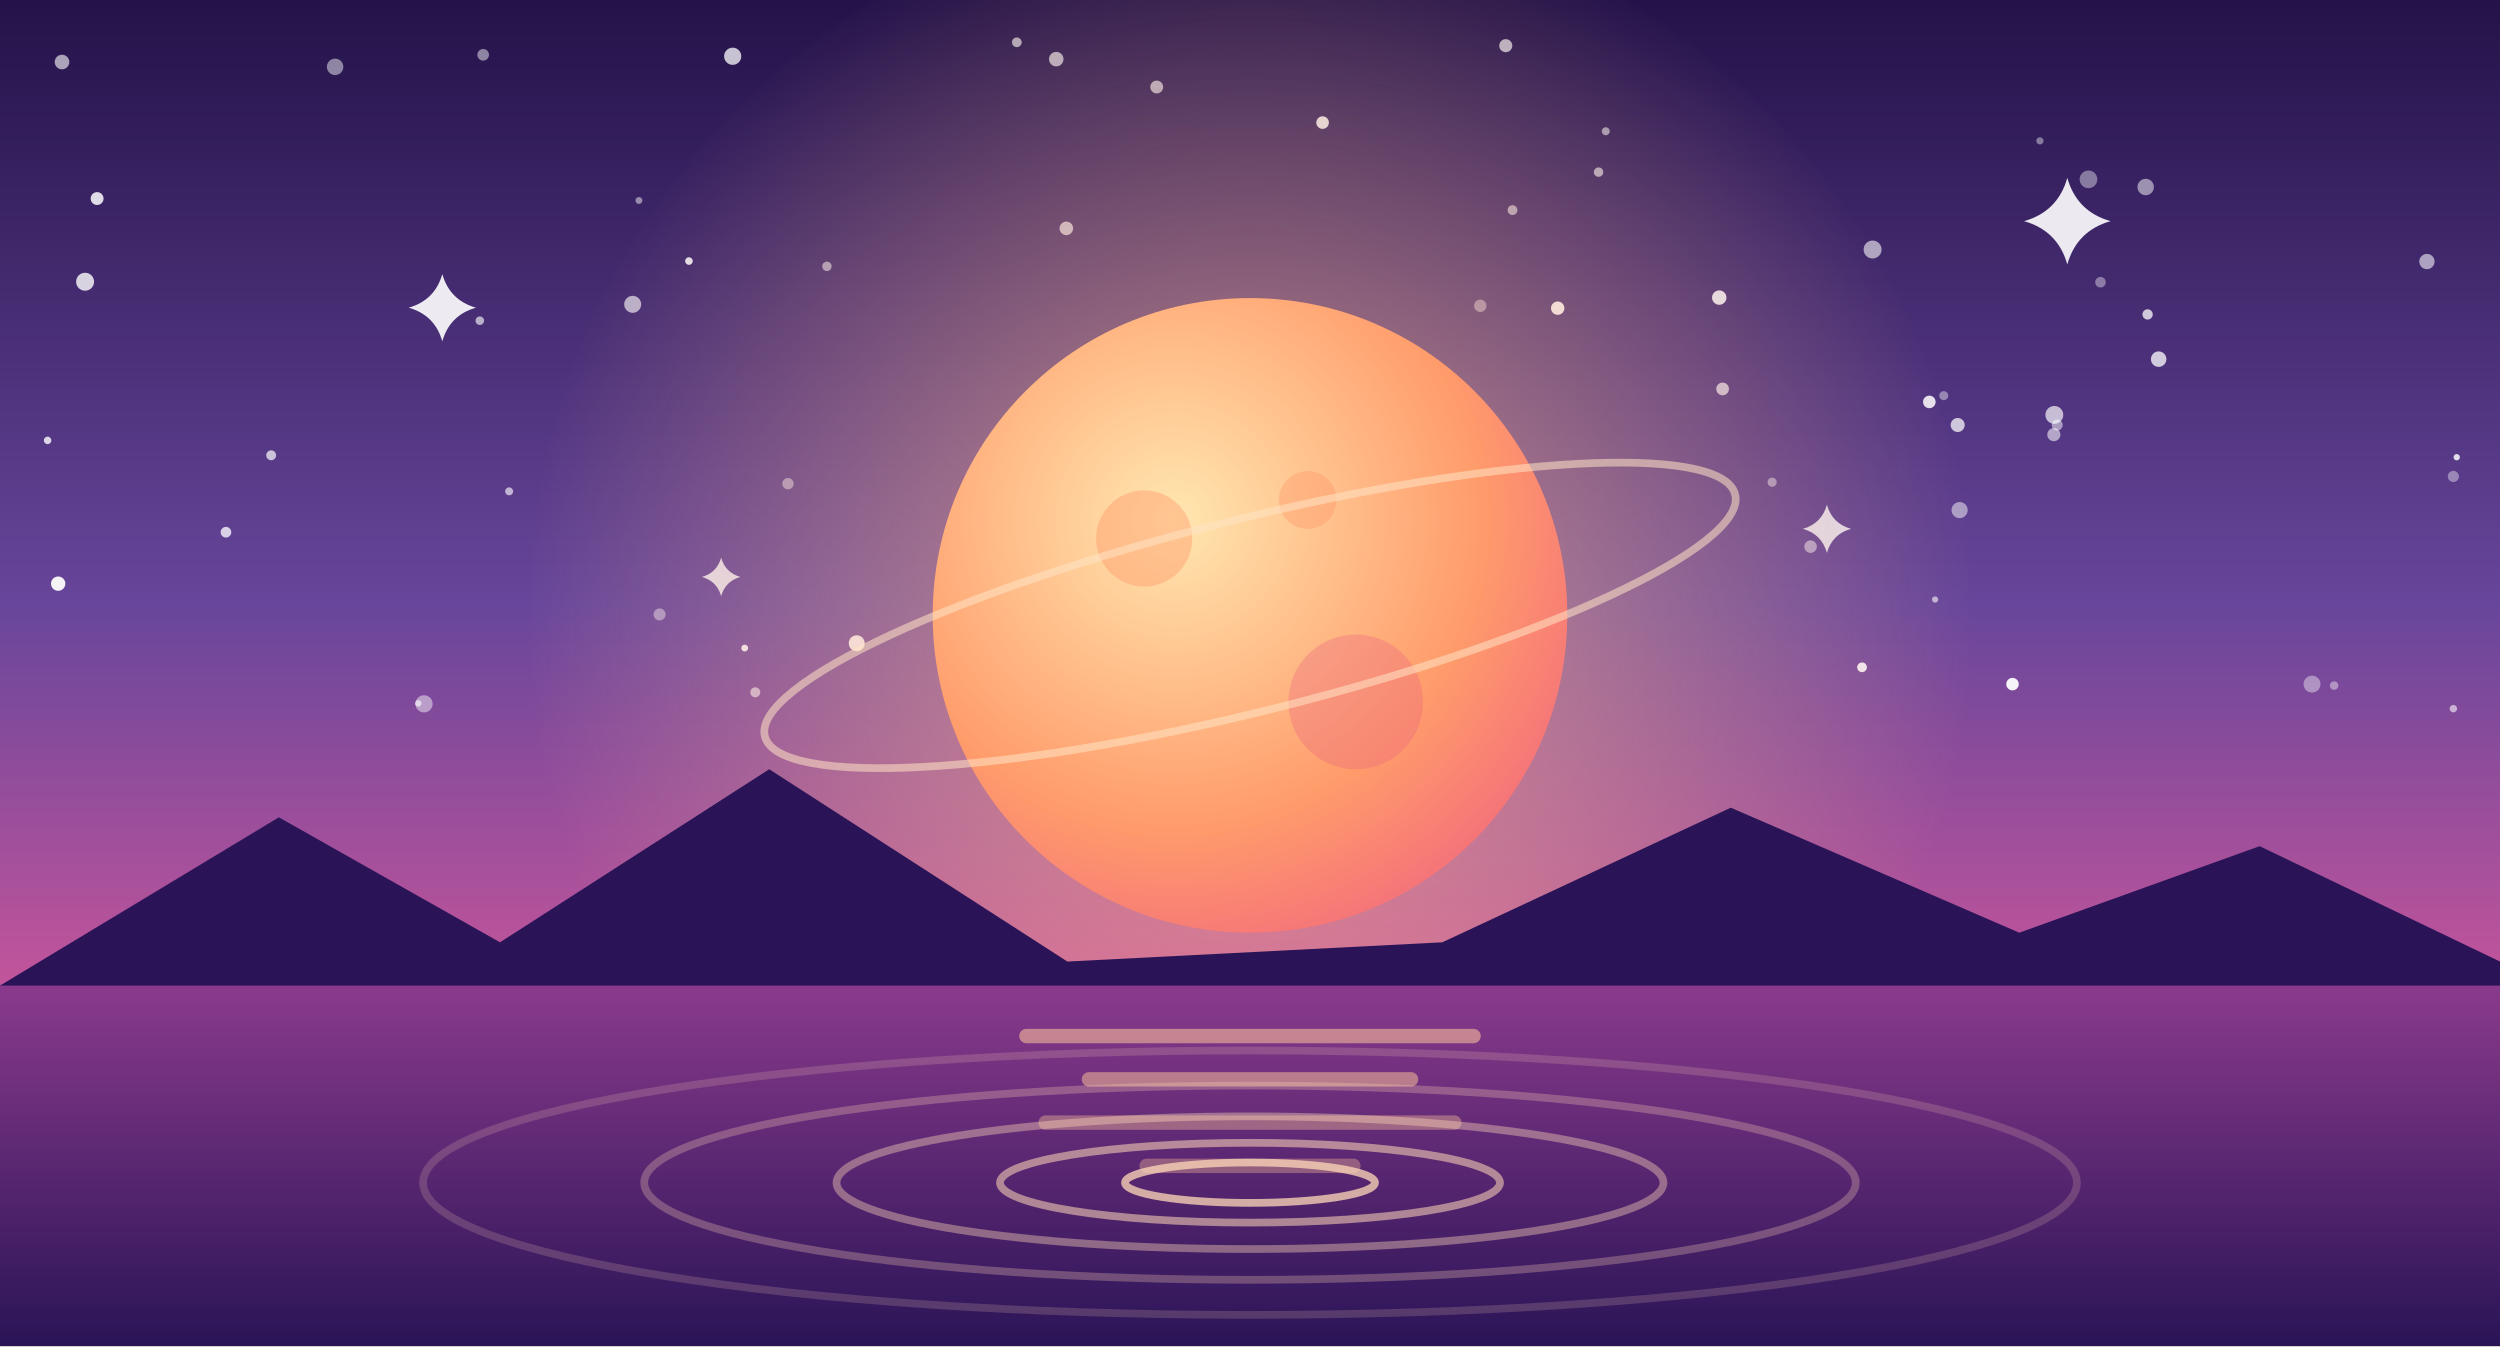
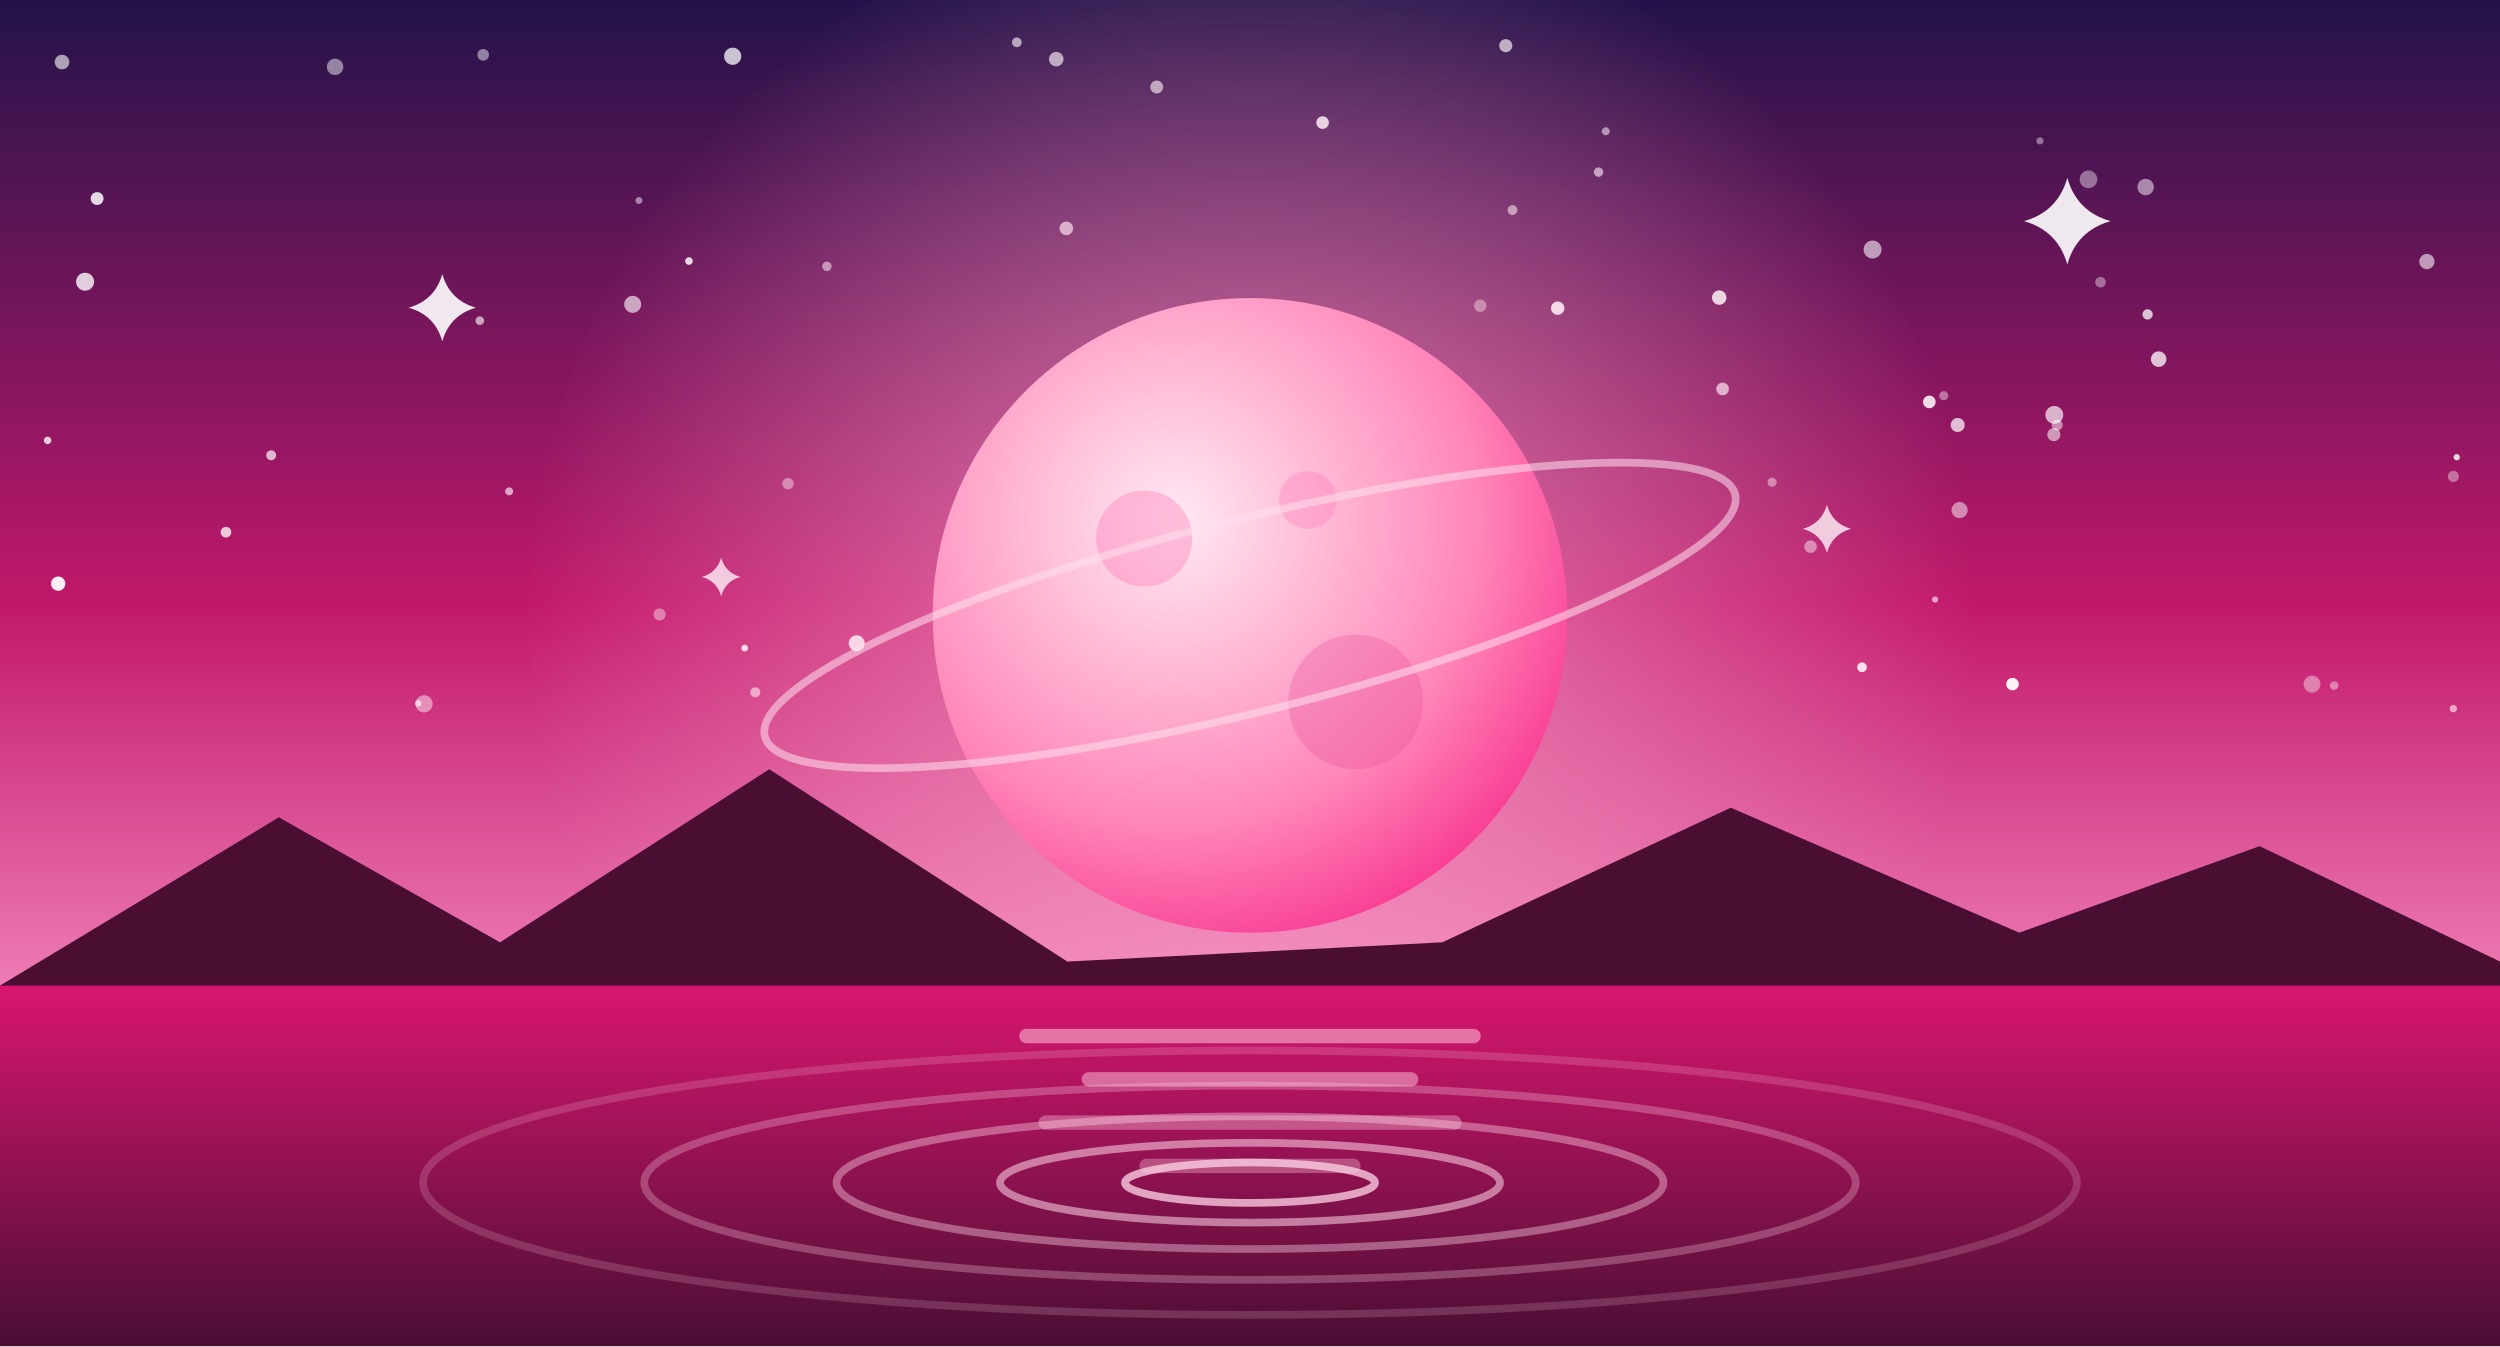
<svg xmlns="http://www.w3.org/2000/svg" viewBox="0 0 520 280" preserveAspectRatio="xMidYMid slice" role="img" aria-hidden="true">
  <defs>
    <linearGradient id="sky" x1="0" y1="0" x2="0" y2="1">
      <stop offset="0" stop-color="#24134A" />
-       <stop offset=".45" stop-color="#68469B" />
-       <stop offset=".78" stop-color="#D2579B" />
-       <stop offset="1" stop-color="#FFB46E" />
+       <stop offset=".45" stop-color="#C2186B" />
+       <stop offset=".78" stop-color="#F58CC0" />
+       <stop offset="1" stop-color="#FF9CC6" />
    </linearGradient>
    <radialGradient id="moon" cx=".38" cy=".35" r=".8">
-       <stop offset="0" stop-color="#FFE7B0" />
-       <stop offset=".6" stop-color="#FF9C6B" />
-       <stop offset="1" stop-color="#F0607F" />
+       <stop offset="0" stop-color="#FFE9F3" />
+       <stop offset=".6" stop-color="#FF86B8" />
+       <stop offset="1" stop-color="#F51B83" />
    </radialGradient>
    <radialGradient id="glow" cx=".5" cy=".5" r=".5">
-       <stop offset="0" stop-color="#FFB78A" stop-opacity=".7" />
-       <stop offset="1" stop-color="#FFB78A" stop-opacity="0" />
+       <stop offset="0" stop-color="#FFB0D2" stop-opacity=".7" />
+       <stop offset="1" stop-color="#FFB0D2" stop-opacity="0" />
    </radialGradient>
    <linearGradient id="water" x1="0" y1="0" x2="0" y2="1">
-       <stop offset="0" stop-color="#8A3A8C" />
-       <stop offset="1" stop-color="#2A1457" />
+       <stop offset="0" stop-color="#D9166F" />
+       <stop offset="1" stop-color="#4A0E33" />
    </linearGradient>
  </defs>
  <rect width="520" height="280" fill="url(#sky)" />
  <circle cx="480.9" cy="142.3" r="1.76" fill="#fff" opacity="0.40" />
  <circle cx="307.9" cy="63.6" r="1.29" fill="#fff" opacity="0.43" />
  <circle cx="99.8" cy="66.7" r="0.89" fill="#fff" opacity="0.62" />
  <circle cx="12.9" cy="12.9" r="1.52" fill="#fff" opacity="0.60" />
  <circle cx="266.6" cy="110.1" r="1.07" fill="#fff" opacity="0.38" />
  <circle cx="407.2" cy="88.4" r="1.46" fill="#fff" opacity="0.72" />
  <circle cx="504.8" cy="54.4" r="1.59" fill="#fff" opacity="0.57" />
  <circle cx="297.5" cy="99.1" r="1.01" fill="#fff" opacity="0.40" />
  <circle cx="246.5" cy="107.7" r="1.37" fill="#fff" opacity="0.62" />
  <circle cx="334.0" cy="27.3" r="0.83" fill="#fff" opacity="0.54" />
  <circle cx="424.3" cy="29.3" r="0.75" fill="#fff" opacity="0.41" />
  <circle cx="20.2" cy="41.3" r="1.34" fill="#fff" opacity="0.84" />
  <circle cx="172.0" cy="55.4" r="0.98" fill="#fff" opacity="0.53" />
  <circle cx="404.3" cy="82.3" r="0.94" fill="#fff" opacity="0.41" />
  <circle cx="407.6" cy="106.1" r="1.68" fill="#fff" opacity="0.49" />
  <circle cx="283.6" cy="137.8" r="1.37" fill="#fff" opacity="0.92" />
  <circle cx="87.0" cy="146.3" r="0.67" fill="#fff" opacity="0.60" />
  <circle cx="12.1" cy="121.4" r="1.49" fill="#fff" opacity="0.93" />
  <circle cx="418.6" cy="142.3" r="1.30" fill="#fff" opacity="0.94" />
  <circle cx="389.5" cy="51.9" r="1.87" fill="#fff" opacity="0.58" />
  <circle cx="100.5" cy="11.4" r="1.21" fill="#fff" opacity="0.47" />
  <circle cx="485.5" cy="142.6" r="0.88" fill="#fff" opacity="0.41" />
  <circle cx="275.1" cy="25.5" r="1.31" fill="#fff" opacity="0.84" />
  <circle cx="131.6" cy="63.3" r="1.77" fill="#fff" opacity="0.62" />
  <circle cx="178.2" cy="133.8" r="1.66" fill="#fff" opacity="0.89" />
  <circle cx="357.6" cy="61.9" r="1.50" fill="#fff" opacity="0.85" />
  <circle cx="332.5" cy="35.8" r="0.98" fill="#fff" opacity="0.60" />
  <circle cx="401.3" cy="83.6" r="1.31" fill="#fff" opacity="0.85" />
  <circle cx="56.4" cy="94.7" r="1.03" fill="#fff" opacity="0.69" />
  <circle cx="434.4" cy="37.3" r="1.84" fill="#fff" opacity="0.40" />
  <circle cx="292.3" cy="81.3" r="0.91" fill="#fff" opacity="0.69" />
  <circle cx="244.8" cy="67.4" r="1.53" fill="#fff" opacity="0.35" />
  <circle cx="196.1" cy="117.8" r="0.78" fill="#fff" opacity="0.87" />
  <circle cx="105.9" cy="102.2" r="0.83" fill="#fff" opacity="0.62" />
  <circle cx="219.7" cy="12.3" r="1.51" fill="#fff" opacity="0.64" />
  <circle cx="358.3" cy="80.9" r="1.32" fill="#fff" opacity="0.67" />
  <circle cx="154.9" cy="134.8" r="0.71" fill="#fff" opacity="0.88" />
  <circle cx="449.0" cy="74.7" r="1.61" fill="#fff" opacity="0.75" />
  <circle cx="314.6" cy="43.7" r="1.02" fill="#fff" opacity="0.56" />
  <circle cx="157.1" cy="144.0" r="1.04" fill="#fff" opacity="0.58" />
  <circle cx="218.2" cy="122.5" r="1.22" fill="#fff" opacity="0.68" />
  <circle cx="132.9" cy="41.7" r="0.72" fill="#fff" opacity="0.48" />
  <circle cx="137.2" cy="127.8" r="1.25" fill="#fff" opacity="0.42" />
  <circle cx="240.6" cy="18.1" r="1.34" fill="#fff" opacity="0.62" />
  <circle cx="446.3" cy="38.9" r="1.71" fill="#fff" opacity="0.50" />
  <circle cx="511.0" cy="95.1" r="0.66" fill="#fff" opacity="0.83" />
  <circle cx="143.3" cy="54.3" r="0.79" fill="#fff" opacity="0.85" />
  <circle cx="47.0" cy="110.7" r="1.11" fill="#fff" opacity="0.76" />
  <circle cx="152.4" cy="11.7" r="1.79" fill="#fff" opacity="0.74" />
  <circle cx="88.2" cy="146.4" r="1.79" fill="#fff" opacity="0.46" />
  <circle cx="9.9" cy="91.6" r="0.78" fill="#fff" opacity="0.79" />
  <circle cx="243.8" cy="106.4" r="1.34" fill="#fff" opacity="0.81" />
  <circle cx="427.2" cy="90.4" r="1.37" fill="#fff" opacity="0.55" />
  <circle cx="69.7" cy="13.9" r="1.71" fill="#fff" opacity="0.47" />
  <circle cx="221.8" cy="47.5" r="1.41" fill="#fff" opacity="0.67" />
  <circle cx="446.7" cy="65.4" r="1.07" fill="#fff" opacity="0.74" />
  <circle cx="387.3" cy="138.8" r="1.01" fill="#fff" opacity="0.88" />
  <circle cx="510.3" cy="147.4" r="0.77" fill="#fff" opacity="0.58" />
  <circle cx="402.5" cy="124.7" r="0.65" fill="#fff" opacity="0.59" />
  <circle cx="376.6" cy="113.7" r="1.30" fill="#fff" opacity="0.48" />
  <circle cx="211.5" cy="8.8" r="1.01" fill="#fff" opacity="0.61" />
  <circle cx="427.9" cy="88.4" r="1.14" fill="#fff" opacity="0.50" />
  <circle cx="163.9" cy="100.6" r="1.18" fill="#fff" opacity="0.45" />
  <circle cx="427.3" cy="86.3" r="1.86" fill="#fff" opacity="0.67" />
  <circle cx="324.0" cy="64.1" r="1.39" fill="#fff" opacity="0.90" />
  <circle cx="510.3" cy="99.1" r="1.16" fill="#fff" opacity="0.39" />
  <circle cx="436.9" cy="58.7" r="1.10" fill="#fff" opacity="0.38" />
  <circle cx="17.7" cy="58.6" r="1.87" fill="#fff" opacity="0.79" />
  <circle cx="368.6" cy="100.3" r="0.95" fill="#fff" opacity="0.45" />
  <circle cx="313.2" cy="9.5" r="1.36" fill="#fff" opacity="0.66" />
  <path d="M92 57 Q93.54 62.46 99 64 Q93.54 65.54 92 71 Q90.46 65.54 85 64 Q90.46 62.46 92 57Z" fill="#fff" opacity="0.9" />
  <path d="M430 37 Q431.98 44.02 439 46 Q431.98 47.98 430 55 Q428.02 47.98 421 46 Q428.02 44.02 430 37Z" fill="#fff" opacity="0.9" />
  <path d="M380 105 Q381.1 108.9 385 110 Q381.1 111.1 380 115 Q378.9 111.1 375 110 Q378.9 108.9 380 105Z" fill="#fff" opacity="0.8" />
  <path d="M150 116 Q150.88 119.12 154 120 Q150.88 120.88 150 124 Q149.12 120.88 146 120 Q149.12 119.12 150 116Z" fill="#fff" opacity="0.8" />
  <circle cx="260" cy="128" r="150" fill="url(#glow)" />
  <circle cx="260" cy="128" r="66" fill="url(#moon)" />
-   <circle cx="238" cy="112" r="10" fill="#FF8A5C" opacity=".35" />
-   <circle cx="282" cy="146" r="14" fill="#E85A7E" opacity=".3" />
-   <circle cx="272" cy="104" r="6" fill="#FF8A5C" opacity=".3" />
-   <ellipse cx="260" cy="128" rx="104" ry="20" fill="none" stroke="#FFE3C4" stroke-width="1.6" opacity=".55" transform="rotate(-14 260 128)" />
-   <path d="M0 205 L58 170 L104 196 L160 160 L222 200 L300 196 L360 168 L420 194 L470 176 L520 200 V215 H0Z" fill="#2A1457" />
+   <circle cx="238" cy="112" r="10" fill="#FF6FAE" opacity=".35" />
+   <circle cx="282" cy="146" r="14" fill="#E5499A" opacity=".3" />
+   <circle cx="272" cy="104" r="6" fill="#FF6FAE" opacity=".3" />
+   <ellipse cx="260" cy="128" rx="104" ry="20" fill="none" stroke="#FFE0EF" stroke-width="1.6" opacity=".55" transform="rotate(-14 260 128)" />
+   <path d="M0 205 L58 170 L104 196 L160 160 L222 200 L300 196 L360 168 L420 194 L470 176 L520 200 V215 H0Z" fill="#4A0E33" />
  <rect y="205" width="520" height="75" fill="url(#water)" />
-   <rect x="212.0" y="214" width="96" height="3" rx="1.5" fill="#FFC79A" opacity="0.55" />
-   <rect x="225.0" y="223" width="70" height="3" rx="1.5" fill="#FFC79A" opacity="0.5" />
-   <rect x="216.0" y="232" width="88" height="3" rx="1.5" fill="#FFC79A" opacity="0.38" />
-   <rect x="237.0" y="241" width="46" height="3" rx="1.5" fill="#FFC79A" opacity="0.35" />
-   <ellipse cx="260" cy="246" rx="26" ry="4.2" fill="none" stroke="#FFD9B8" stroke-width="1.6" opacity="0.75" />
-   <ellipse cx="260" cy="246" rx="52" ry="8.3" fill="none" stroke="#FFD9B8" stroke-width="1.6" opacity="0.55" />
-   <ellipse cx="260" cy="246" rx="86" ry="13.8" fill="none" stroke="#FFD9B8" stroke-width="1.6" opacity="0.4" />
-   <ellipse cx="260" cy="246" rx="126" ry="20.2" fill="none" stroke="#FFD9B8" stroke-width="1.6" opacity="0.28" />
-   <ellipse cx="260" cy="246" rx="172" ry="27.5" fill="none" stroke="#FFD9B8" stroke-width="1.6" opacity="0.18" />
+   <rect x="212.0" y="214" width="96" height="3" rx="1.5" fill="#FFC2DB" opacity="0.55" />
+   <rect x="225.0" y="223" width="70" height="3" rx="1.5" fill="#FFC2DB" opacity="0.5" />
+   <rect x="216.0" y="232" width="88" height="3" rx="1.5" fill="#FFC2DB" opacity="0.38" />
+   <rect x="237.0" y="241" width="46" height="3" rx="1.5" fill="#FFC2DB" opacity="0.35" />
+   <ellipse cx="260" cy="246" rx="26" ry="4.2" fill="none" stroke="#FFD6E8" stroke-width="1.6" opacity="0.75" />
+   <ellipse cx="260" cy="246" rx="52" ry="8.3" fill="none" stroke="#FFD6E8" stroke-width="1.6" opacity="0.55" />
+   <ellipse cx="260" cy="246" rx="86" ry="13.8" fill="none" stroke="#FFD6E8" stroke-width="1.6" opacity="0.4" />
+   <ellipse cx="260" cy="246" rx="126" ry="20.2" fill="none" stroke="#FFD6E8" stroke-width="1.6" opacity="0.28" />
+   <ellipse cx="260" cy="246" rx="172" ry="27.5" fill="none" stroke="#FFD6E8" stroke-width="1.6" opacity="0.18" />
</svg>
